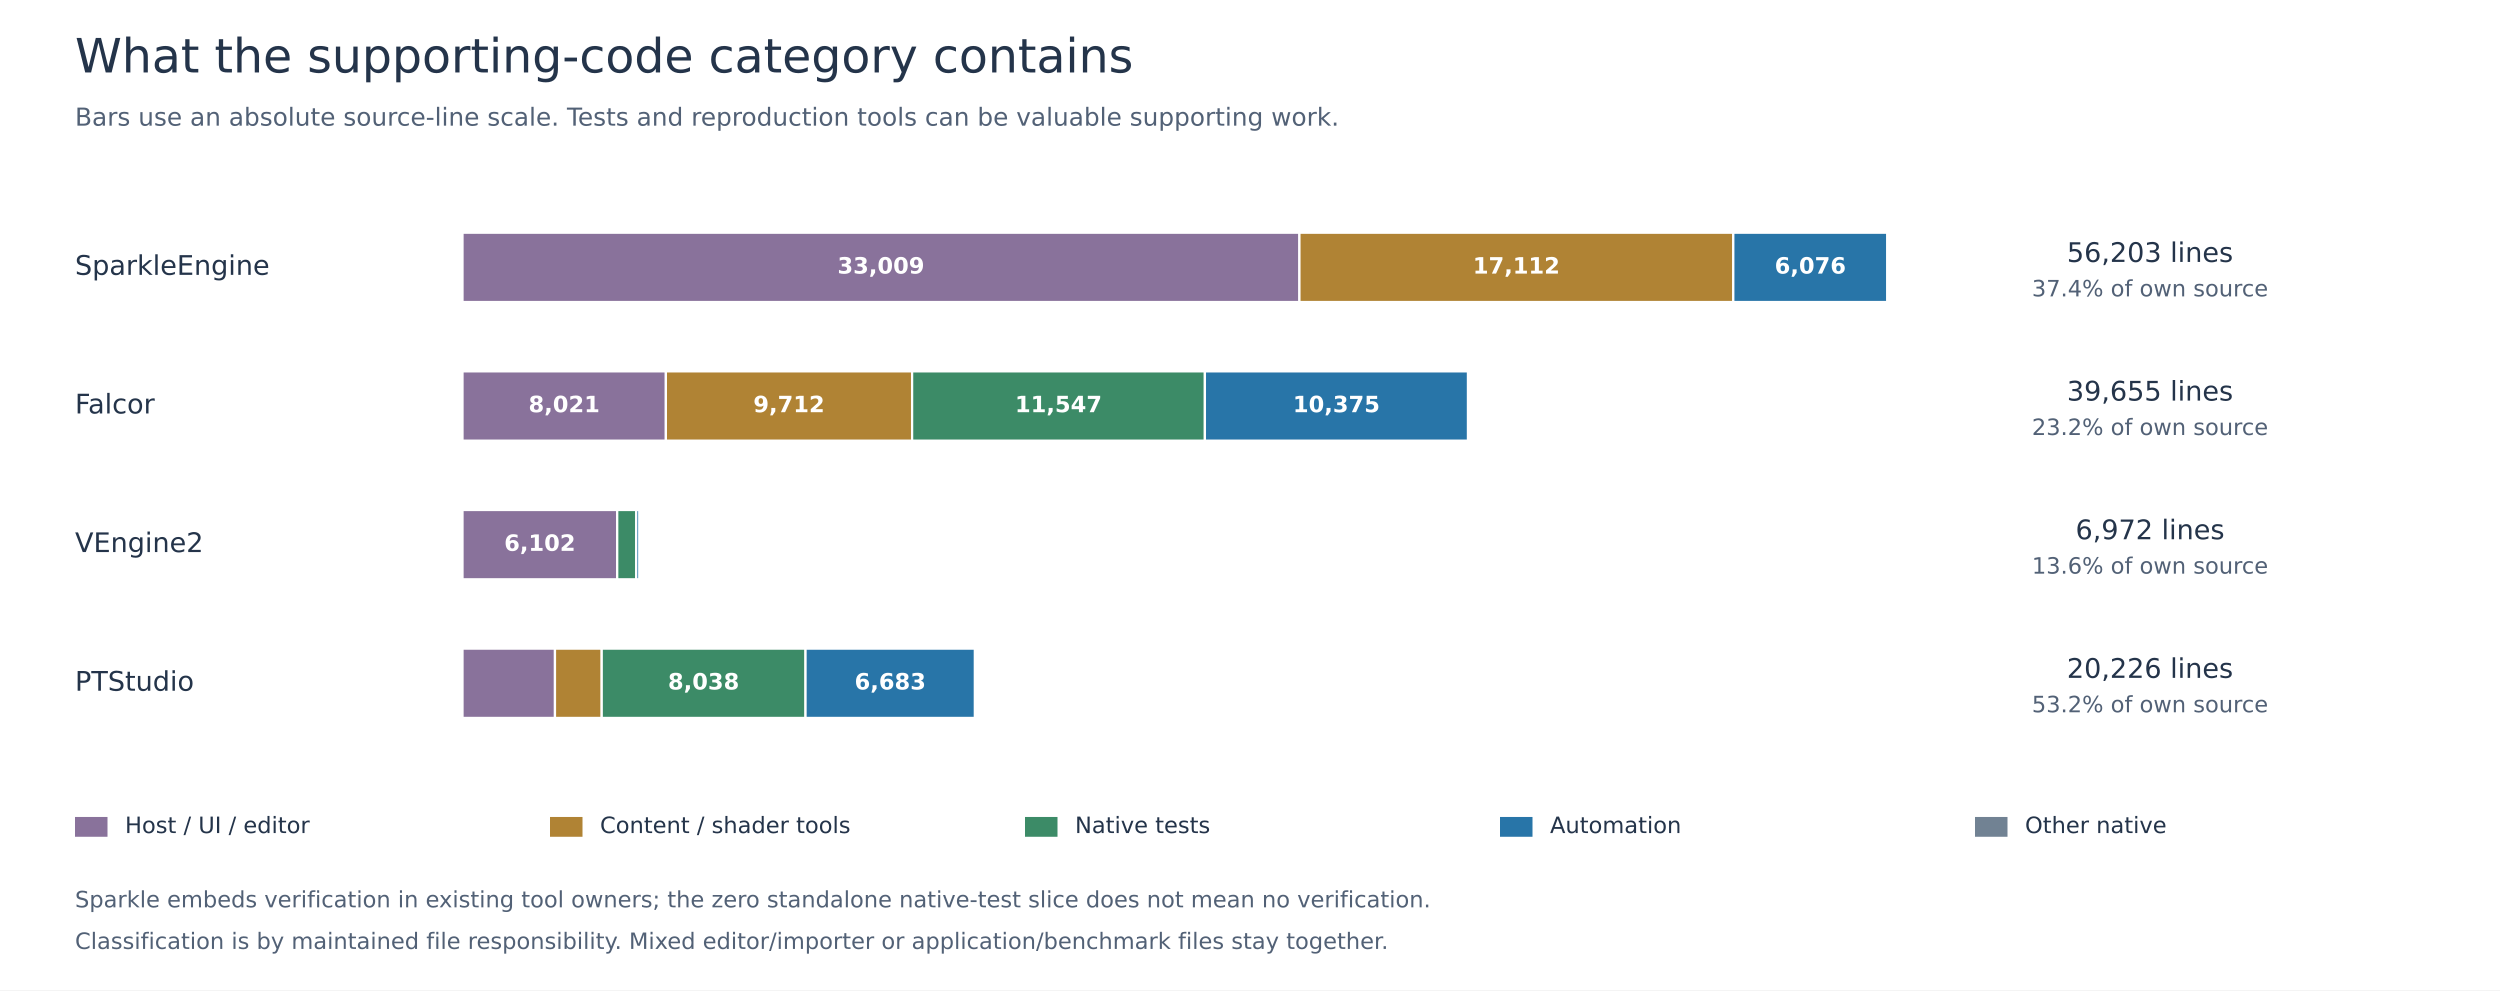
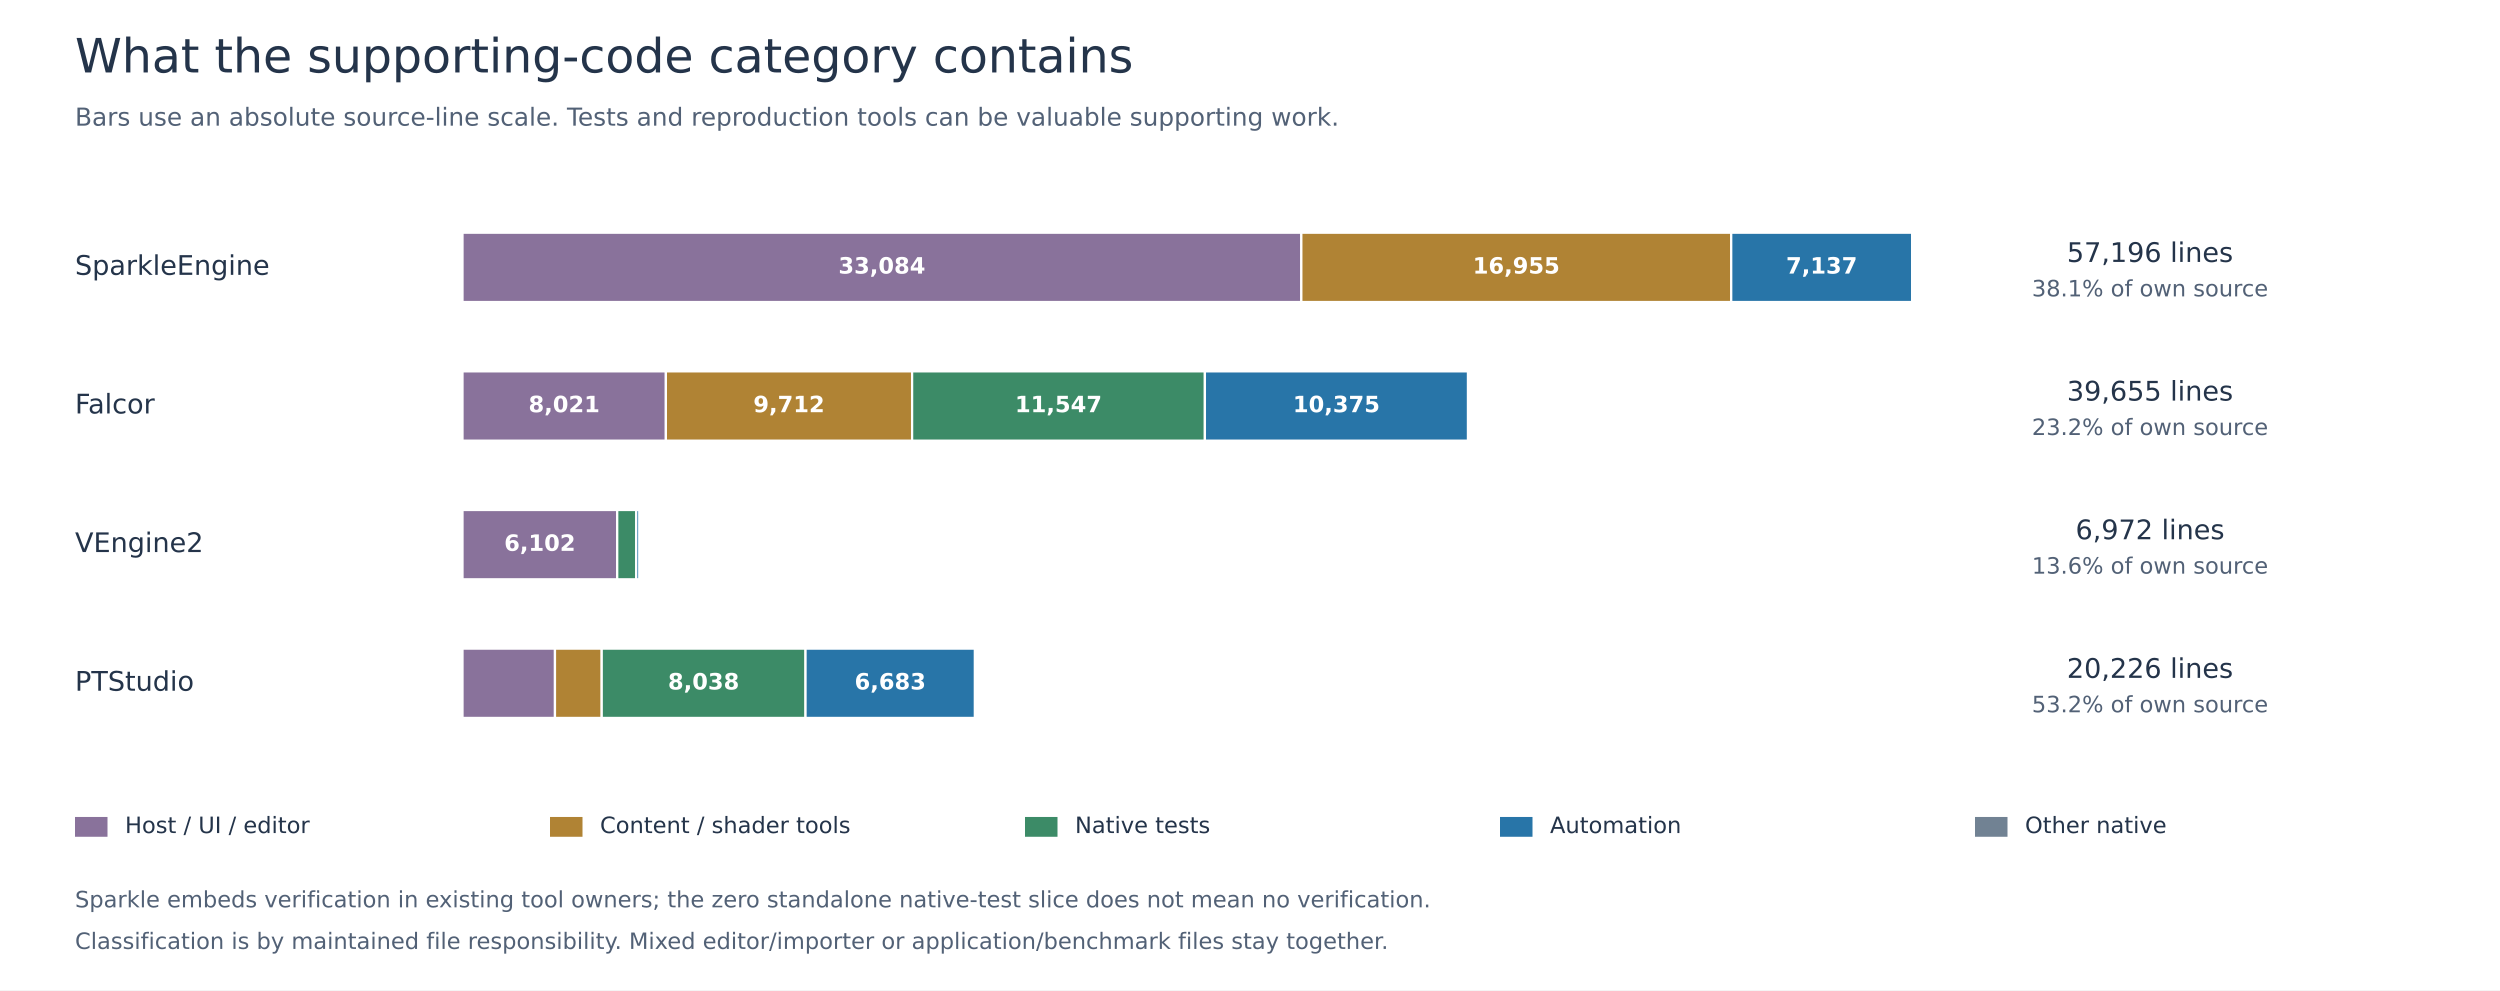
<svg xmlns="http://www.w3.org/2000/svg" width="1108.8pt" height="439.2pt" viewBox="0 0 1108.8 439.2" version="1.1" role="img" aria-labelledby="peer-support-composition-title peer-support-composition-description">
  <defs>
    <style type="text/css">*{stroke-linejoin: round; stroke-linecap: butt}</style>
  </defs>
  <g id="figure_1">
    <g id="patch_1">
      <path d="M 0 439.2  L 1108.8 439.2  L 1108.8 0  L 0 0  z " style="fill: #ffffff" />
    </g>
    <g id="axes_1">
      <g id="patch_2">
-         <path d="M 205.128 133.956  L 576.322 133.956  L 576.322 103.212  L 205.128 103.212  z " clip-path="url(#p0a3440c4c1)" style="fill: #89729b; stroke: #ffffff; stroke-linejoin: miter" />
+         <path d="M 205.128 133.956  L 577.165 133.956  L 577.165 103.212  L 205.128 103.212  z " clip-path="url(#p0a3440c4c1)" style="fill: #89729b; stroke: #ffffff; stroke-linejoin: miter" />
      </g>
      <g id="patch_3">
-         <path d="M 576.322 133.956  L 768.75 133.956  L 768.75 103.212  L 576.322 103.212  z " clip-path="url(#p0a3440c4c1)" style="fill: #b08334; stroke: #ffffff; stroke-linejoin: miter" />
+         <path d="M 577.165 133.956  L 767.828 133.956  L 767.828 103.212  L 577.165 103.212  z " clip-path="url(#p0a3440c4c1)" style="fill: #b08334; stroke: #ffffff; stroke-linejoin: miter" />
      </g>
      <g id="patch_4">
-         <path d="M 768.75 133.956  L 837.077 133.956  L 837.077 103.212  L 768.75 103.212  z " clip-path="url(#p0a3440c4c1)" style="fill: #2875a8; stroke: #ffffff; stroke-linejoin: miter" />
+         <path d="M 767.828 133.956  L 848.086 133.956  L 848.086 103.212  L 767.828 103.212  z " clip-path="url(#p0a3440c4c1)" style="fill: #2875a8; stroke: #ffffff; stroke-linejoin: miter" />
      </g>
      <g id="patch_5">
-         <path d="M 837.077 133.956  L 837.144 133.956  L 837.144 103.212  L 837.077 103.212  z " clip-path="url(#p0a3440c4c1)" style="fill: #718293; stroke: #ffffff; stroke-linejoin: miter" />
+         <path d="M 848.086 133.956  L 848.311 133.956  L 848.311 103.212  L 848.086 103.212  z " clip-path="url(#p0a3440c4c1)" style="fill: #718293; stroke: #ffffff; stroke-linejoin: miter" />
      </g>
      <g id="patch_6">
        <path d="M 205.128 195.444  L 295.326 195.444  L 295.326 164.7  L 205.128 164.7  z " clip-path="url(#p0a3440c4c1)" style="fill: #89729b; stroke: #ffffff; stroke-linejoin: miter" />
      </g>
      <g id="patch_7">
        <path d="M 295.326 195.444  L 404.54 195.444  L 404.54 164.7  L 295.326 164.7  z " clip-path="url(#p0a3440c4c1)" style="fill: #b08334; stroke: #ffffff; stroke-linejoin: miter" />
      </g>
      <g id="patch_8">
        <path d="M 404.54 195.444  L 534.389 195.444  L 534.389 164.7  L 404.54 164.7  z " clip-path="url(#p0a3440c4c1)" style="fill: #3c8b67; stroke: #ffffff; stroke-linejoin: miter" />
      </g>
      <g id="patch_9">
        <path d="M 534.389 195.444  L 651.058 195.444  L 651.058 164.7  L 534.389 164.7  z " clip-path="url(#p0a3440c4c1)" style="fill: #2875a8; stroke: #ffffff; stroke-linejoin: miter" />
      </g>
      <g id="patch_10">
        <path d="M 205.128 256.932  L 273.746 256.932  L 273.746 226.188  L 205.128 226.188  z " clip-path="url(#p0a3440c4c1)" style="fill: #89729b; stroke: #ffffff; stroke-linejoin: miter" />
      </g>
      <g id="patch_11">
        <path d="M 273.746 256.932  L 282.18 256.932  L 282.18 226.188  L 273.746 226.188  z " clip-path="url(#p0a3440c4c1)" style="fill: #3c8b67; stroke: #ffffff; stroke-linejoin: miter" />
      </g>
      <g id="patch_12">
        <path d="M 282.18 256.932  L 283.53 256.932  L 283.53 226.188  L 282.18 226.188  z " clip-path="url(#p0a3440c4c1)" style="fill: #2875a8; stroke: #ffffff; stroke-linejoin: miter" />
      </g>
      <g id="patch_13">
        <path d="M 205.128 318.42  L 246.139 318.42  L 246.139 287.676  L 205.128 287.676  z " clip-path="url(#p0a3440c4c1)" style="fill: #89729b; stroke: #ffffff; stroke-linejoin: miter" />
      </g>
      <g id="patch_14">
        <path d="M 246.139 318.42  L 266.876 318.42  L 266.876 287.676  L 246.139 287.676  z " clip-path="url(#p0a3440c4c1)" style="fill: #b08334; stroke: #ffffff; stroke-linejoin: miter" />
      </g>
      <g id="patch_15">
        <path d="M 266.876 318.42  L 357.265 318.42  L 357.265 287.676  L 266.876 287.676  z " clip-path="url(#p0a3440c4c1)" style="fill: #3c8b67; stroke: #ffffff; stroke-linejoin: miter" />
      </g>
      <g id="patch_16">
        <path d="M 357.265 318.42  L 432.417 318.42  L 432.417 287.676  L 357.265 287.676  z " clip-path="url(#p0a3440c4c1)" style="fill: #2875a8; stroke: #ffffff; stroke-linejoin: miter" />
      </g>
      <g id="patch_17">
        <path d="M 432.417 318.42  L 432.574 318.42  L 432.574 287.676  L 432.417 287.676  z " clip-path="url(#p0a3440c4c1)" style="fill: #718293; stroke: #ffffff; stroke-linejoin: miter" />
      </g>
      <g id="patch_18">
        <path d="M 33.264 371.124  L 47.678 371.124  L 47.678 362.34  L 33.264 362.34  z " clip-path="url(#p0a3440c4c1)" style="fill: #89729b" />
      </g>
      <g id="patch_19">
        <path d="M 243.936 371.124  L 258.35 371.124  L 258.35 362.34  L 243.936 362.34  z " clip-path="url(#p0a3440c4c1)" style="fill: #b08334" />
      </g>
      <g id="patch_20">
        <path d="M 454.608 371.124  L 469.022 371.124  L 469.022 362.34  L 454.608 362.34  z " clip-path="url(#p0a3440c4c1)" style="fill: #3c8b67" />
      </g>
      <g id="patch_21">
        <path d="M 665.28 371.124  L 679.694 371.124  L 679.694 362.34  L 665.28 362.34  z " clip-path="url(#p0a3440c4c1)" style="fill: #2875a8" />
      </g>
      <g id="patch_22">
        <path d="M 875.952 371.124  L 890.366 371.124  L 890.366 362.34  L 875.952 362.34  z " clip-path="url(#p0a3440c4c1)" style="fill: #718293" />
      </g>
      <g id="text_1">
        <text style="font-weight: 500; font-size: 21px; font-family: 'DejaVu Sans'; text-anchor: start; fill: #24344a" x="33.264" y="32.147" transform="rotate(-0 33.264 32.14669)">What the supporting-code category contains</text>
      </g>
      <g id="text_2">
        <text style="font-size: 11px; font-family: 'DejaVu Sans'; text-anchor: start; fill: #526176" x="33.264" y="55.739" transform="rotate(-0 33.264 55.73931)">Bars use an absolute source-line scale. Tests and reproduction tools can be valuable supporting work.</text>
      </g>
      <g id="text_3">
        <text style="font-weight: 500; font-size: 12px; font-family: 'DejaVu Sans'; text-anchor: start; fill: #24344a" x="33.264" y="121.895" transform="rotate(-0 33.264 121.8953)">SparkleEngine</text>
      </g>
      <g id="text_4">
-         <text style="font-weight: 700; font-size: 10px; font-family: 'DejaVu Sans'; text-anchor: middle; fill: #ffffff" x="390.725" y="121.343" transform="rotate(-0 390.725 121.3434)">33,009</text>
+         <text style="font-weight: 700; font-size: 10px; font-family: 'DejaVu Sans'; text-anchor: middle; fill: #ffffff" x="391.147" y="121.343" transform="rotate(-0 391.1467 121.3434)">33,084</text>
      </g>
      <g id="text_5">
-         <text style="font-weight: 700; font-size: 10px; font-family: 'DejaVu Sans'; text-anchor: middle; fill: #ffffff" x="672.536" y="121.343" transform="rotate(-0 672.5362 121.3434)">17,112</text>
+         <text style="font-weight: 700; font-size: 10px; font-family: 'DejaVu Sans'; text-anchor: middle; fill: #ffffff" x="672.497" y="121.343" transform="rotate(-0 672.4969 121.3434)">16,955</text>
      </g>
      <g id="text_6">
-         <text style="font-weight: 700; font-size: 10px; font-family: 'DejaVu Sans'; text-anchor: middle; fill: #ffffff" x="802.914" y="121.343" transform="rotate(-0 802.9135 121.3434)">6,076</text>
+         <text style="font-weight: 700; font-size: 10px; font-family: 'DejaVu Sans'; text-anchor: middle; fill: #ffffff" x="807.957" y="121.343" transform="rotate(-0 807.957 121.3434)">7,137</text>
      </g>
      <g id="text_7">
-         <text style="font-weight: 500; font-size: 12px; font-family: 'DejaVu Sans'; text-anchor: middle; fill: #24344a" x="953.568" y="116.186" transform="rotate(-0 953.568 116.1856)">56,203 lines</text>
+         <text style="font-weight: 500; font-size: 12px; font-family: 'DejaVu Sans'; text-anchor: middle; fill: #24344a" x="953.568" y="116.186" transform="rotate(-0 953.568 116.1856)">57,196 lines</text>
      </g>
      <g id="text_8">
-         <text style="font-size: 10px; font-family: 'DejaVu Sans'; text-anchor: middle; fill: #526176" x="953.568" y="131.445" transform="rotate(-0 953.568 131.445)">37.4% of own source</text>
+         <text style="font-size: 10px; font-family: 'DejaVu Sans'; text-anchor: middle; fill: #526176" x="953.568" y="131.445" transform="rotate(-0 953.568 131.445)">38.1% of own source</text>
      </g>
      <g id="text_9">
        <text style="font-weight: 500; font-size: 12px; font-family: 'DejaVu Sans'; text-anchor: start; fill: #24344a" x="33.264" y="183.383" transform="rotate(-0 33.264 183.3833)">Falcor</text>
      </g>
      <g id="text_10">
        <text style="font-weight: 700; font-size: 10px; font-family: 'DejaVu Sans'; text-anchor: middle; fill: #ffffff" x="250.227" y="182.831" transform="rotate(-0 250.227 182.8314)">8,021</text>
      </g>
      <g id="text_11">
        <text style="font-weight: 700; font-size: 10px; font-family: 'DejaVu Sans'; text-anchor: middle; fill: #ffffff" x="349.933" y="182.831" transform="rotate(-0 349.9329 182.8314)">9,712</text>
      </g>
      <g id="text_12">
        <text style="font-weight: 700; font-size: 10px; font-family: 'DejaVu Sans'; text-anchor: middle; fill: #ffffff" x="469.464" y="182.831" transform="rotate(-0 469.4641 182.8314)">11,547</text>
      </g>
      <g id="text_13">
        <text style="font-weight: 700; font-size: 10px; font-family: 'DejaVu Sans'; text-anchor: middle; fill: #ffffff" x="592.723" y="182.831" transform="rotate(-0 592.7232 182.8314)">10,375</text>
      </g>
      <g id="text_14">
        <text style="font-weight: 500; font-size: 12px; font-family: 'DejaVu Sans'; text-anchor: middle; fill: #24344a" x="953.568" y="177.674" transform="rotate(-0 953.568 177.6737)">39,655 lines</text>
      </g>
      <g id="text_15">
        <text style="font-size: 10px; font-family: 'DejaVu Sans'; text-anchor: middle; fill: #526176" x="953.568" y="192.933" transform="rotate(-0 953.568 192.933)">23.2% of own source</text>
      </g>
      <g id="text_16">
        <text style="font-weight: 500; font-size: 12px; font-family: 'DejaVu Sans'; text-anchor: start; fill: #24344a" x="33.264" y="244.871" transform="rotate(-0 33.264 244.8713)">VEngine2</text>
      </g>
      <g id="text_17">
        <text style="font-weight: 700; font-size: 10px; font-family: 'DejaVu Sans'; text-anchor: middle; fill: #ffffff" x="239.437" y="244.319" transform="rotate(-0 239.4372 244.3194)">6,102</text>
      </g>
      <g id="text_18">
        <text style="font-weight: 500; font-size: 12px; font-family: 'DejaVu Sans'; text-anchor: middle; fill: #24344a" x="953.568" y="239.162" transform="rotate(-0 953.568 239.1617)">6,972 lines</text>
      </g>
      <g id="text_19">
        <text style="font-size: 10px; font-family: 'DejaVu Sans'; text-anchor: middle; fill: #526176" x="953.568" y="254.421" transform="rotate(-0 953.568 254.421)">13.6% of own source</text>
      </g>
      <g id="text_20">
        <text style="font-weight: 500; font-size: 12px; font-family: 'DejaVu Sans'; text-anchor: start; fill: #24344a" x="33.264" y="306.359" transform="rotate(-0 33.264 306.3592)">PTStudio</text>
      </g>
      <g id="text_21">
        <text style="font-weight: 700; font-size: 10px; font-family: 'DejaVu Sans'; text-anchor: middle; fill: #ffffff" x="312.07" y="305.807" transform="rotate(-0 312.0702 305.8074)">8,038</text>
      </g>
      <g id="text_22">
        <text style="font-weight: 700; font-size: 10px; font-family: 'DejaVu Sans'; text-anchor: middle; fill: #ffffff" x="394.841" y="305.807" transform="rotate(-0 394.8408 305.8074)">6,683</text>
      </g>
      <g id="text_23">
        <text style="font-weight: 500; font-size: 12px; font-family: 'DejaVu Sans'; text-anchor: middle; fill: #24344a" x="953.568" y="300.65" transform="rotate(-0 953.568 300.6497)">20,226 lines</text>
      </g>
      <g id="text_24">
        <text style="font-size: 10px; font-family: 'DejaVu Sans'; text-anchor: middle; fill: #526176" x="953.568" y="315.909" transform="rotate(-0 953.568 315.909)">53.2% of own source</text>
      </g>
      <g id="text_25">
        <text style="font-size: 10px; font-family: 'DejaVu Sans'; text-anchor: start; fill: #24344a" x="55.44" y="369.491" transform="rotate(-0 55.44 369.4914)">Host / UI / editor</text>
      </g>
      <g id="text_26">
        <text style="font-size: 10px; font-family: 'DejaVu Sans'; text-anchor: start; fill: #24344a" x="266.112" y="369.491" transform="rotate(-0 266.112 369.4914)">Content / shader tools</text>
      </g>
      <g id="text_27">
        <text style="font-size: 10px; font-family: 'DejaVu Sans'; text-anchor: start; fill: #24344a" x="476.784" y="369.491" transform="rotate(-0 476.784 369.4914)">Native tests</text>
      </g>
      <g id="text_28">
        <text style="font-size: 10px; font-family: 'DejaVu Sans'; text-anchor: start; fill: #24344a" x="687.456" y="369.491" transform="rotate(-0 687.456 369.4914)">Automation</text>
      </g>
      <g id="text_29">
        <text style="font-size: 10px; font-family: 'DejaVu Sans'; text-anchor: start; fill: #24344a" x="898.128" y="369.491" transform="rotate(-0 898.128 369.4914)">Other native</text>
      </g>
      <g id="text_30">
        <text style="font-size: 10px; font-family: 'DejaVu Sans'; text-anchor: start; fill: #526176" x="33.264" y="402.431" transform="rotate(-0 33.264 402.4314)">Sparkle embeds verification in existing tool owners; the zero standalone native-test slice does not mean no verification.</text>
      </g>
      <g id="text_31">
        <text style="font-size: 10px; font-family: 'DejaVu Sans'; text-anchor: start; fill: #526176" x="33.264" y="420.878" transform="rotate(-0 33.264 420.8778)">Classification is by maintained file responsibility. Mixed editor/importer or application/benchmark files stay together.</text>
      </g>
    </g>
  </g>
  <defs>
    <clipPath id="p0a3440c4c1">
      <rect x="0" y="0" width="1108.8" height="439.2" />
    </clipPath>
  </defs>
</svg>
